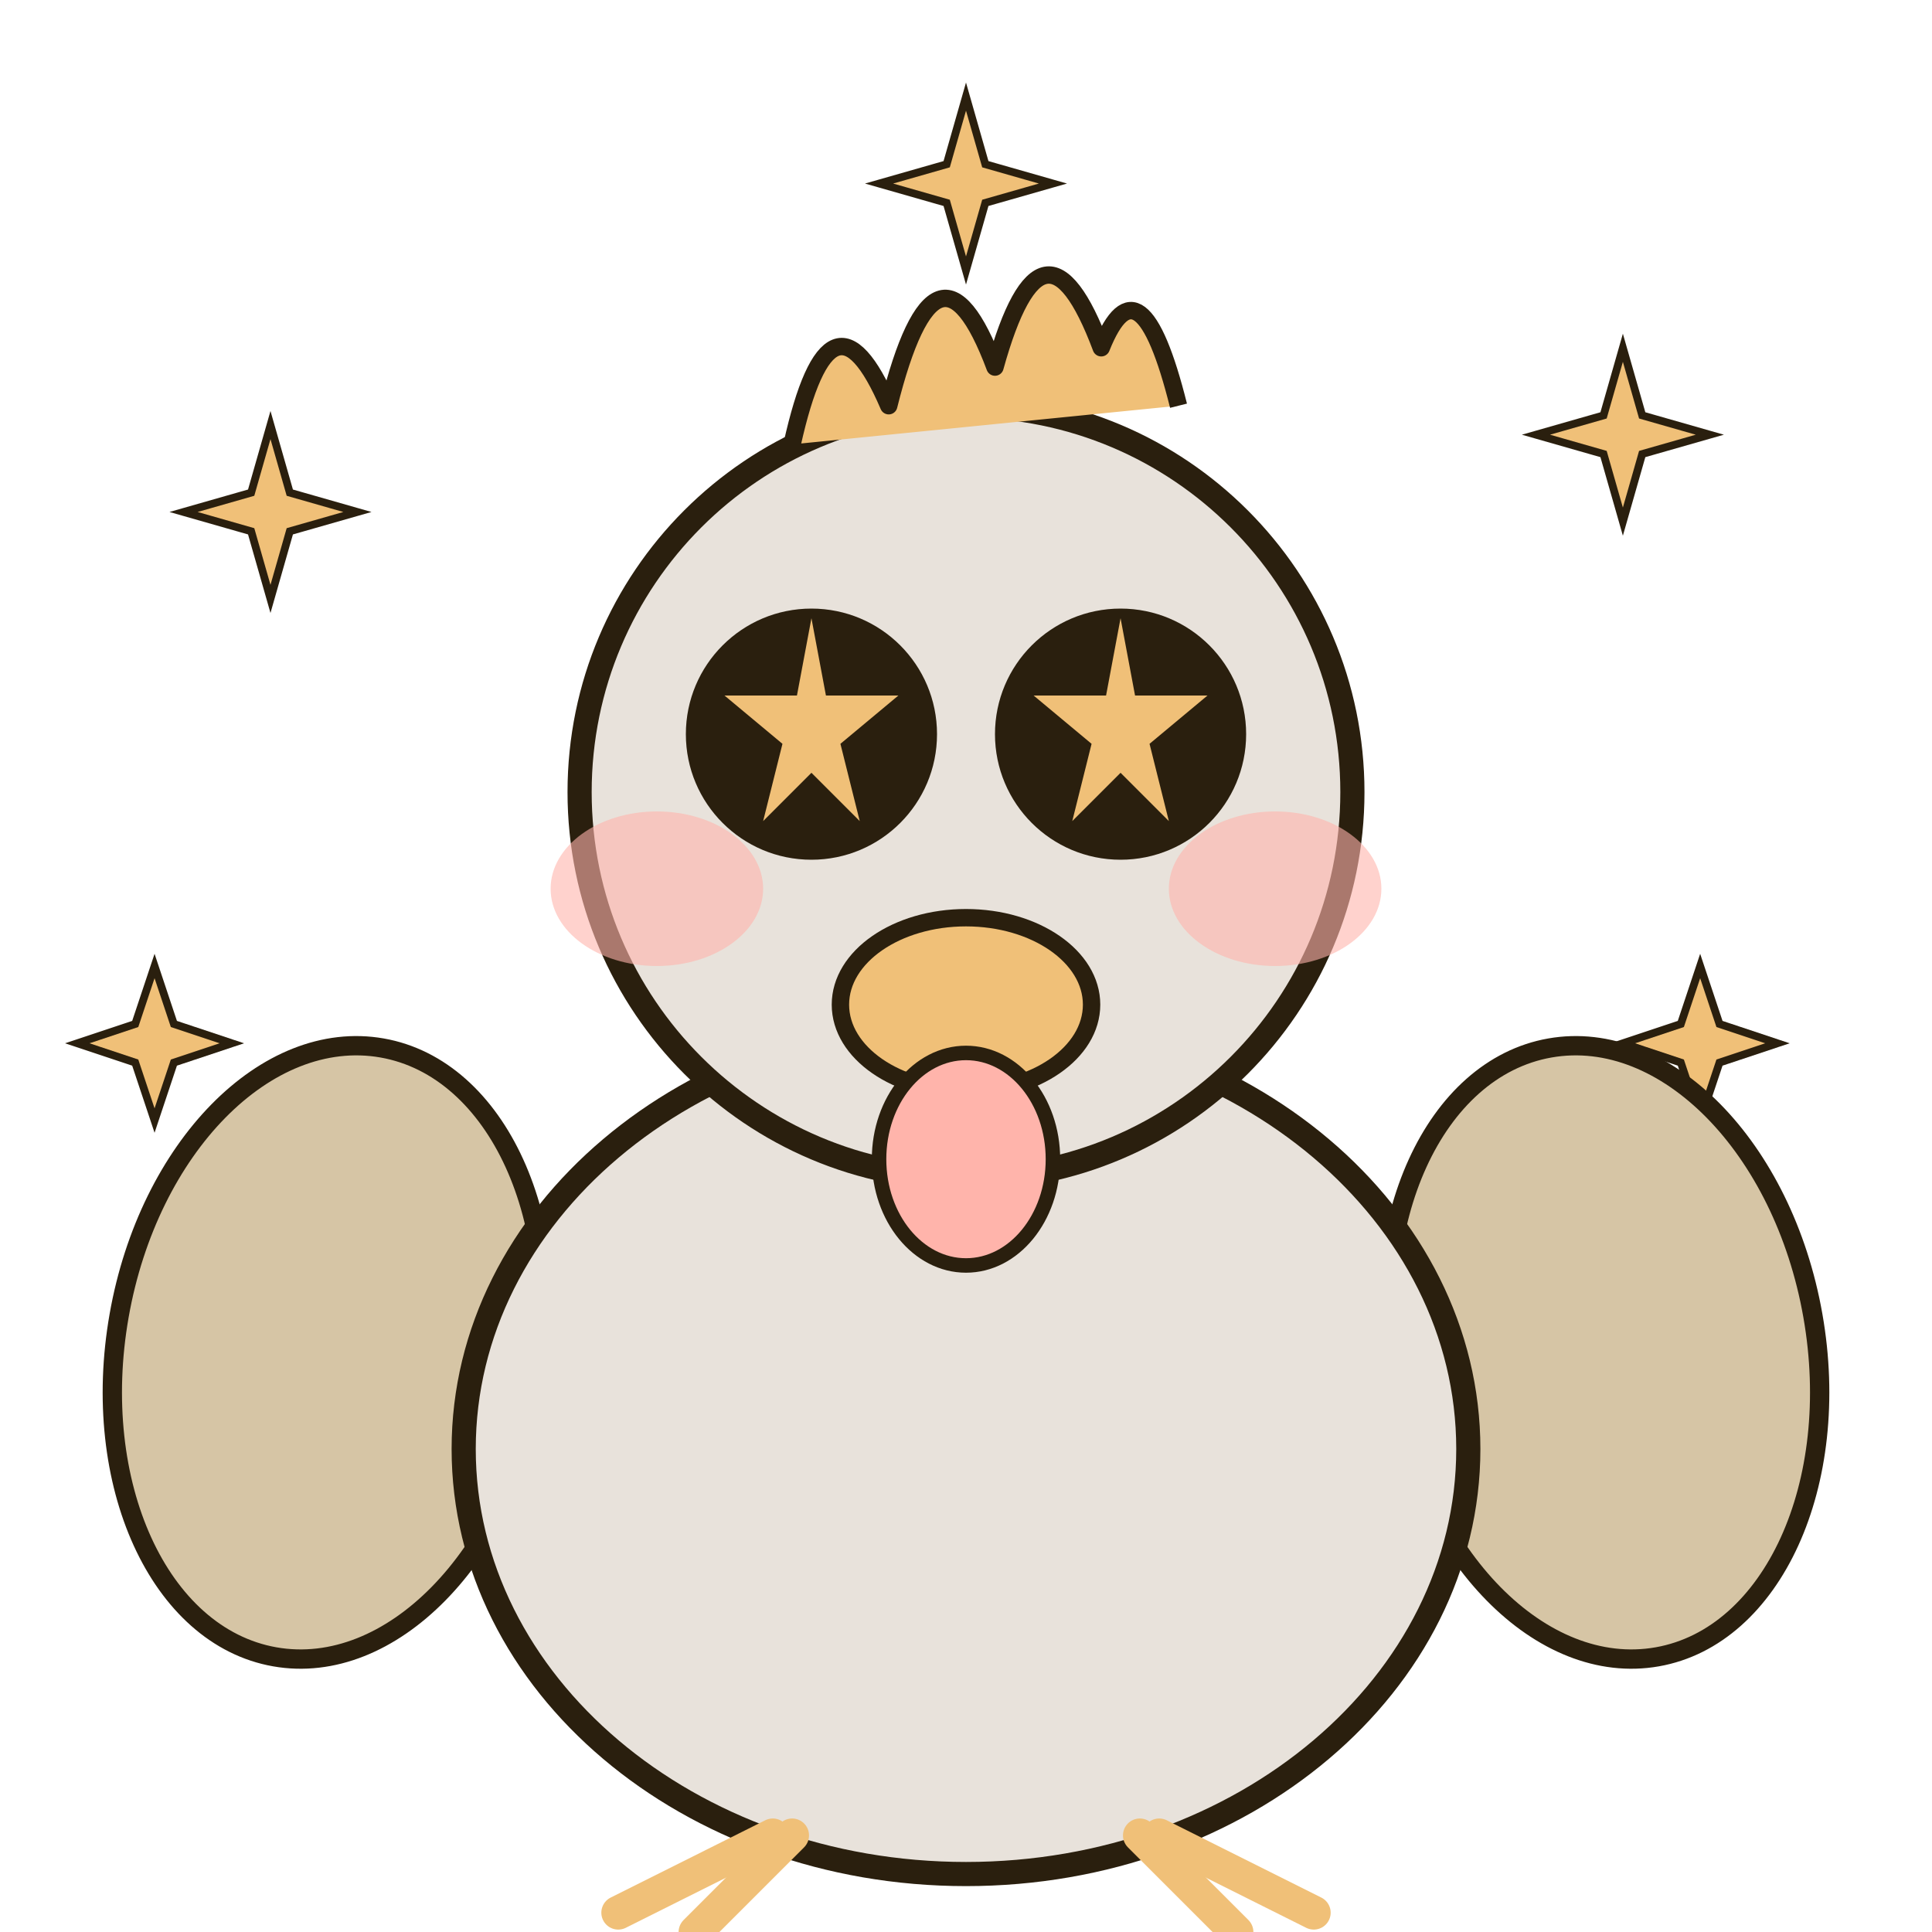
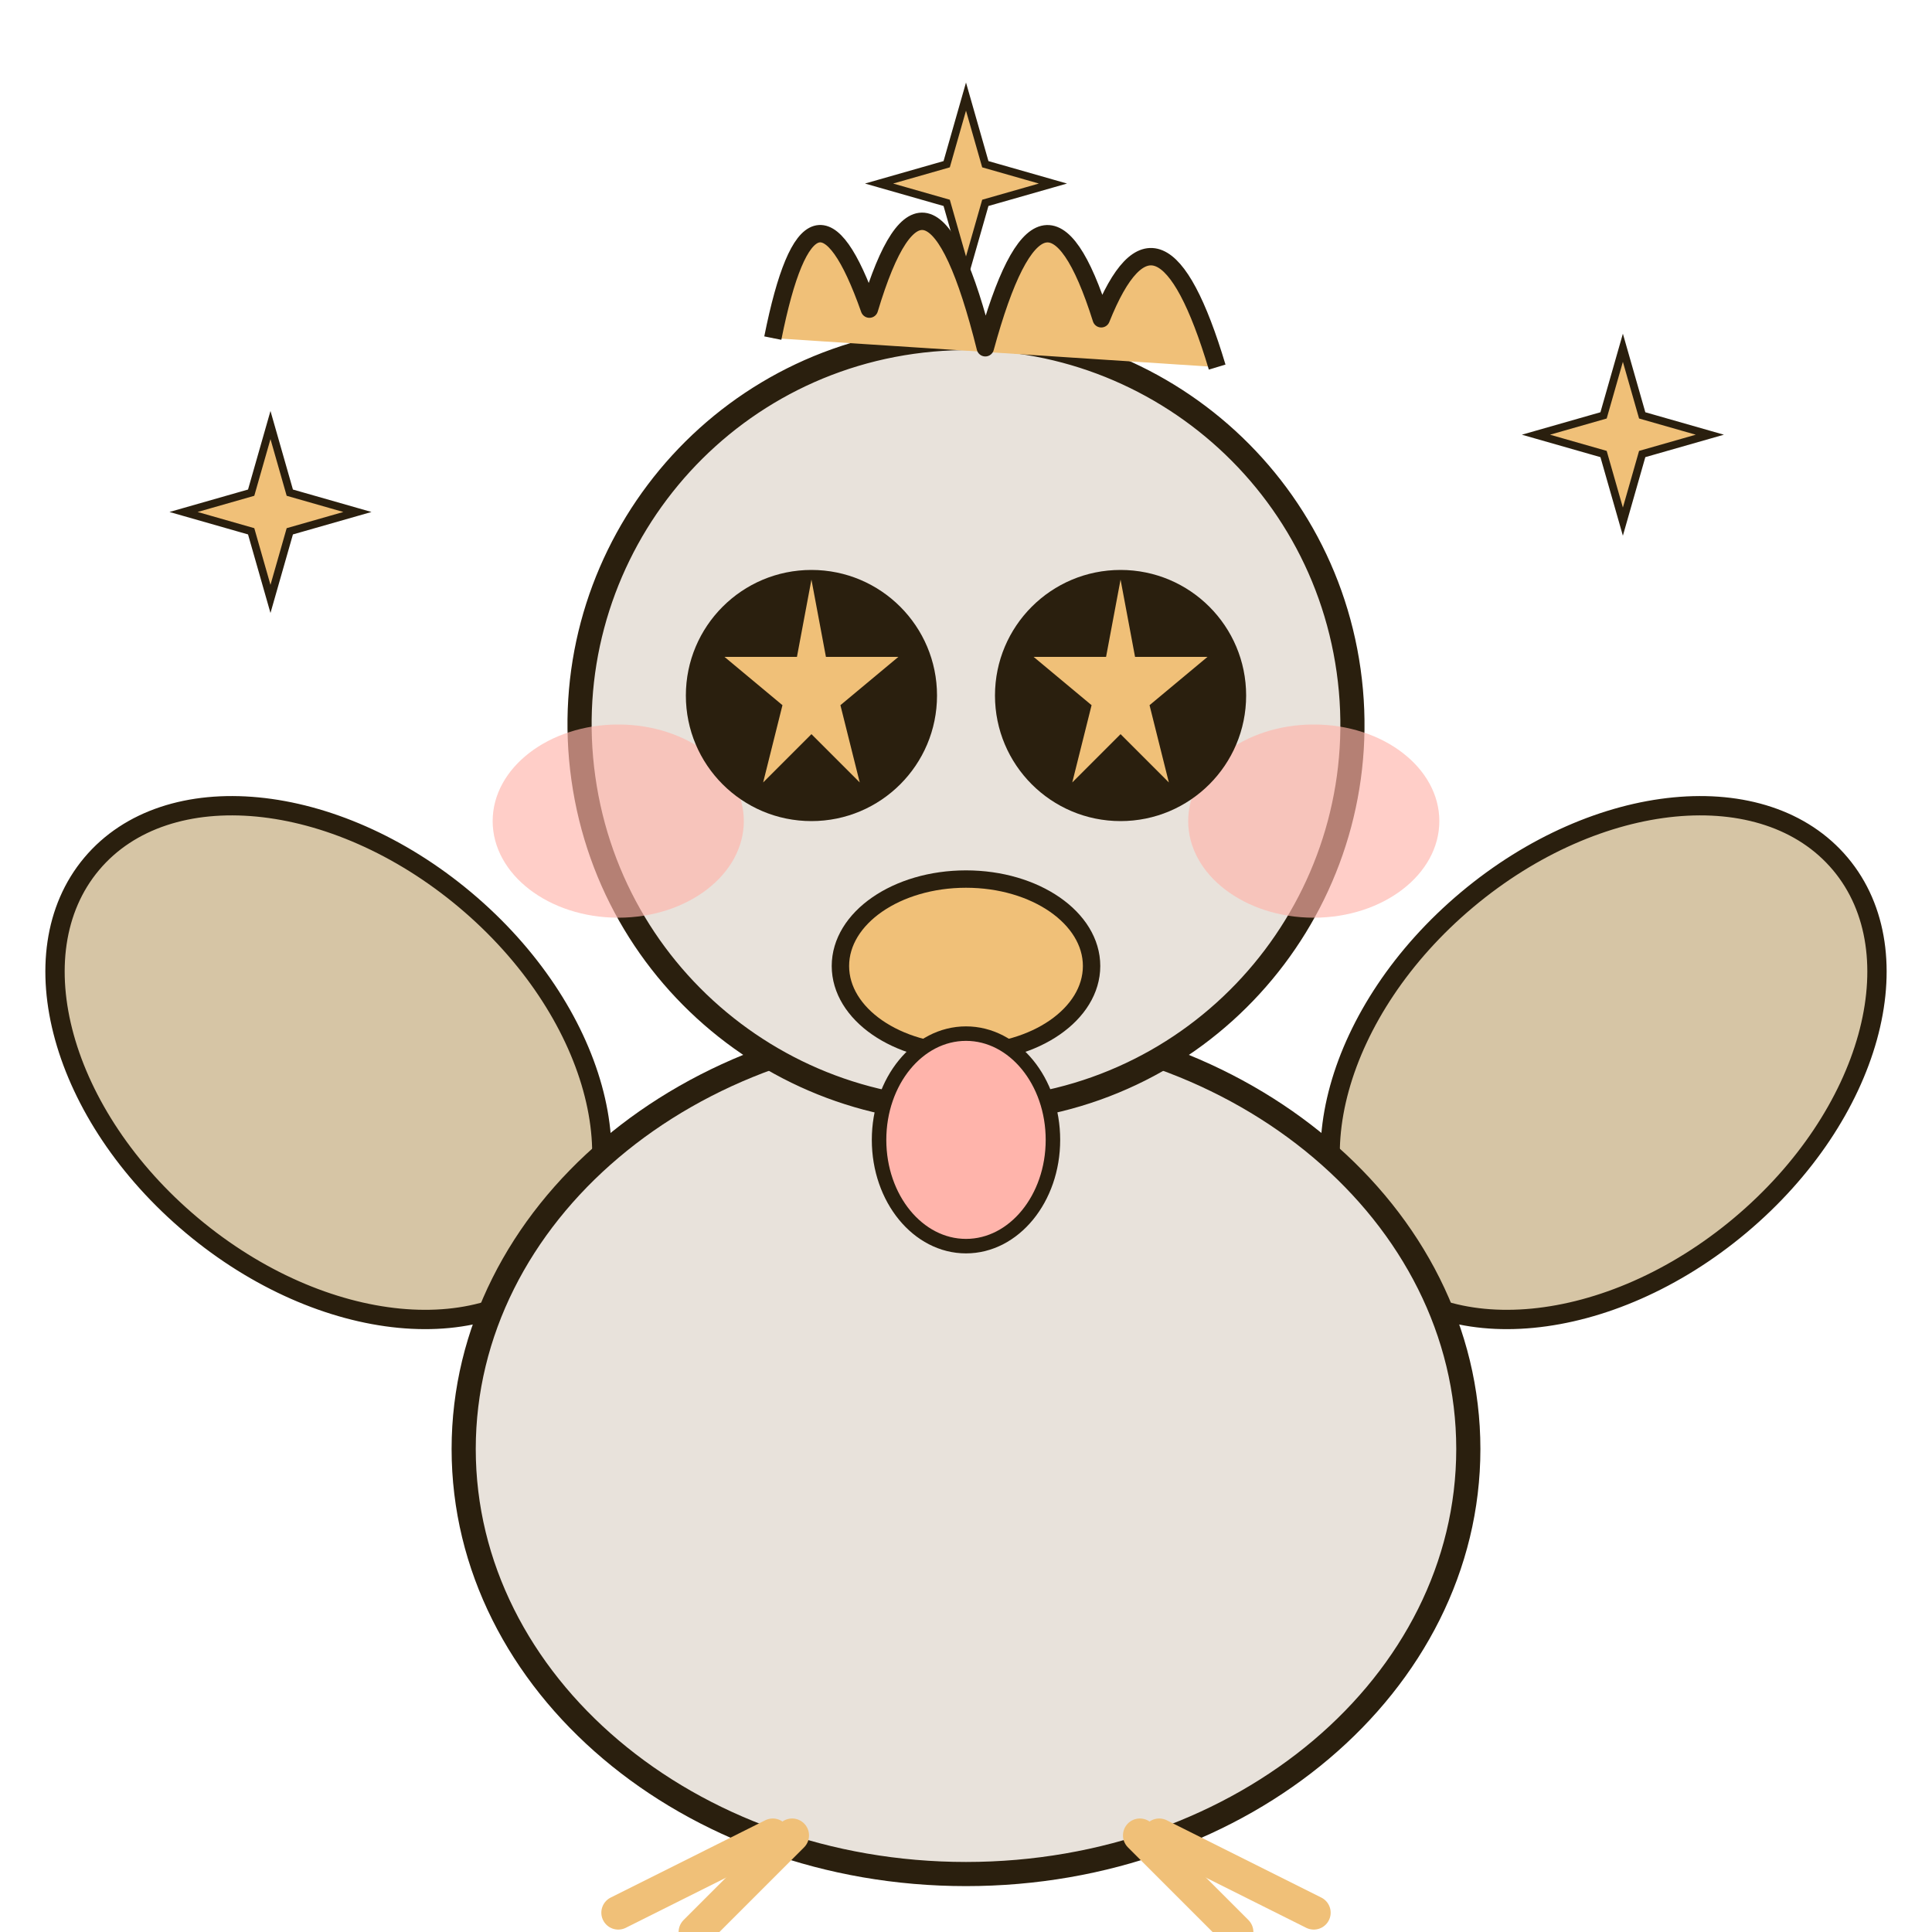
<svg xmlns="http://www.w3.org/2000/svg" viewBox="0 0 200 200">
  <polygon points="28,44 30,51 37,53 30,55 28,62 26,55 19,53 26,51" fill="#f0c078" stroke="#2a1f0e" stroke-width="0.8" />
  <polygon points="100,10 102,17 109,19 102,21 100,28 98,21 91,19 98,17" fill="#f0c078" stroke="#2a1f0e" stroke-width="0.8" />
  <polygon points="168,36 170,43 177,45 170,47 168,54 166,47 159,45 166,43" fill="#f0c078" stroke="#2a1f0e" stroke-width="0.8" />
  <polygon points="176,100 178,106 184,108 178,110 176,116 174,110 168,108 174,106" fill="#f0c078" stroke="#2a1f0e" stroke-width="0.8" />
  <polygon points="16,100 18,106 24,108 18,110 16,116 14,110 8,108 14,106" fill="#f0c078" stroke="#2a1f0e" stroke-width="0.8" />
-   <ellipse cx="34" cy="140" rx="22" ry="32" fill="#d6c5a5" stroke="#2a1f0e" stroke-width="2" transform="rotate(10 34 140)" />
-   <ellipse cx="166" cy="140" rx="22" ry="32" fill="#d6c5a5" stroke="#2a1f0e" stroke-width="2" transform="rotate(-10 166 140)" />
+   <ellipse cx="34" cy="110" rx="22" ry="32" fill="#d6c5a5" stroke="#2a1f0e" stroke-width="2" transform="rotate(-50 34 110)" />
+   <ellipse cx="166" cy="110" rx="22" ry="32" fill="#d6c5a5" stroke="#2a1f0e" stroke-width="2" transform="rotate(50 166 110)" />
  <ellipse cx="100" cy="150" rx="52" ry="44" fill="#e8e2db" stroke="#2a1f0e" stroke-width="2.5" />
-   <circle cx="100" cy="82" r="40" fill="#e8e2db" stroke="#2a1f0e" stroke-width="2.5" />
-   <path d="M82,46 Q86,28 92,42 Q97,22 103,38 Q108,20 114,36 Q118,26 122,42" fill="#f0c078" stroke="#2a1f0e" stroke-width="1.8" stroke-linejoin="round" />
-   <ellipse cx="68" cy="92" rx="11" ry="8" fill="#ffb4ab" opacity="0.6" />
-   <ellipse cx="132" cy="92" rx="11" ry="8" fill="#ffb4ab" opacity="0.6" />
-   <circle cx="84" cy="76" r="13" fill="#2a1f0e" />
-   <polygon points="84,64 85.5,72 93,72 87,77 89,85 84,80 79,85 81,77 75,72 82.5,72" fill="#f0c078" />
-   <circle cx="116" cy="76" r="13" fill="#2a1f0e" />
-   <polygon points="116,64 117.5,72 125,72 119,77 121,85 116,80 111,85 113,77 107,72 114.5,72" fill="#f0c078" />
-   <ellipse cx="100" cy="104" rx="13" ry="9" fill="#f0c078" stroke="#2a1f0e" stroke-width="1.8" />
-   <ellipse cx="100" cy="120" rx="9" ry="11" fill="#ffb4ab" stroke="#2a1f0e" stroke-width="1.5" />
+   <circle cx="100" cy="75" r="40" fill="#e8e2db" stroke="#2a1f0e" stroke-width="2.5" transform="rotate(-8 100 75)" />
+   <path d="M80,35 Q84,15 90,32 Q96,12 102,36 Q108,14 114,33 Q120,18 126,38" fill="#f0c078" stroke="#2a1f0e" stroke-width="1.8" stroke-linejoin="round" />
+   <ellipse cx="64" cy="85" rx="13" ry="10" fill="#ffb4ab" opacity="0.65" />
+   <ellipse cx="136" cy="85" rx="13" ry="10" fill="#ffb4ab" opacity="0.65" />
+   <circle cx="84" cy="72" r="13" fill="#2a1f0e" />
+   <polygon points="84,60 85.5,68 93,68 87,73 89,81 84,76 79,81 81,73 75,68 82.5,68" fill="#f0c078" />
+   <circle cx="116" cy="72" r="13" fill="#2a1f0e" />
+   <polygon points="116,60 117.5,68 125,68 119,73 121,81 116,76 111,81 113,73 107,68 114.5,68" fill="#f0c078" />
+   <ellipse cx="100" cy="100" rx="13" ry="9" fill="#f0c078" stroke="#2a1f0e" stroke-width="1.8" />
+   <ellipse cx="100" cy="118" rx="9" ry="11" fill="#ffb4ab" stroke="#2a1f0e" stroke-width="1.5" />
  <line x1="82" y1="190" x2="72" y2="200" stroke="#f0c078" stroke-width="3.5" stroke-linecap="round" />
  <line x1="80" y1="190" x2="64" y2="198" stroke="#f0c078" stroke-width="3.5" stroke-linecap="round" />
  <line x1="118" y1="190" x2="128" y2="200" stroke="#f0c078" stroke-width="3.5" stroke-linecap="round" />
  <line x1="120" y1="190" x2="136" y2="198" stroke="#f0c078" stroke-width="3.5" stroke-linecap="round" />
</svg>
